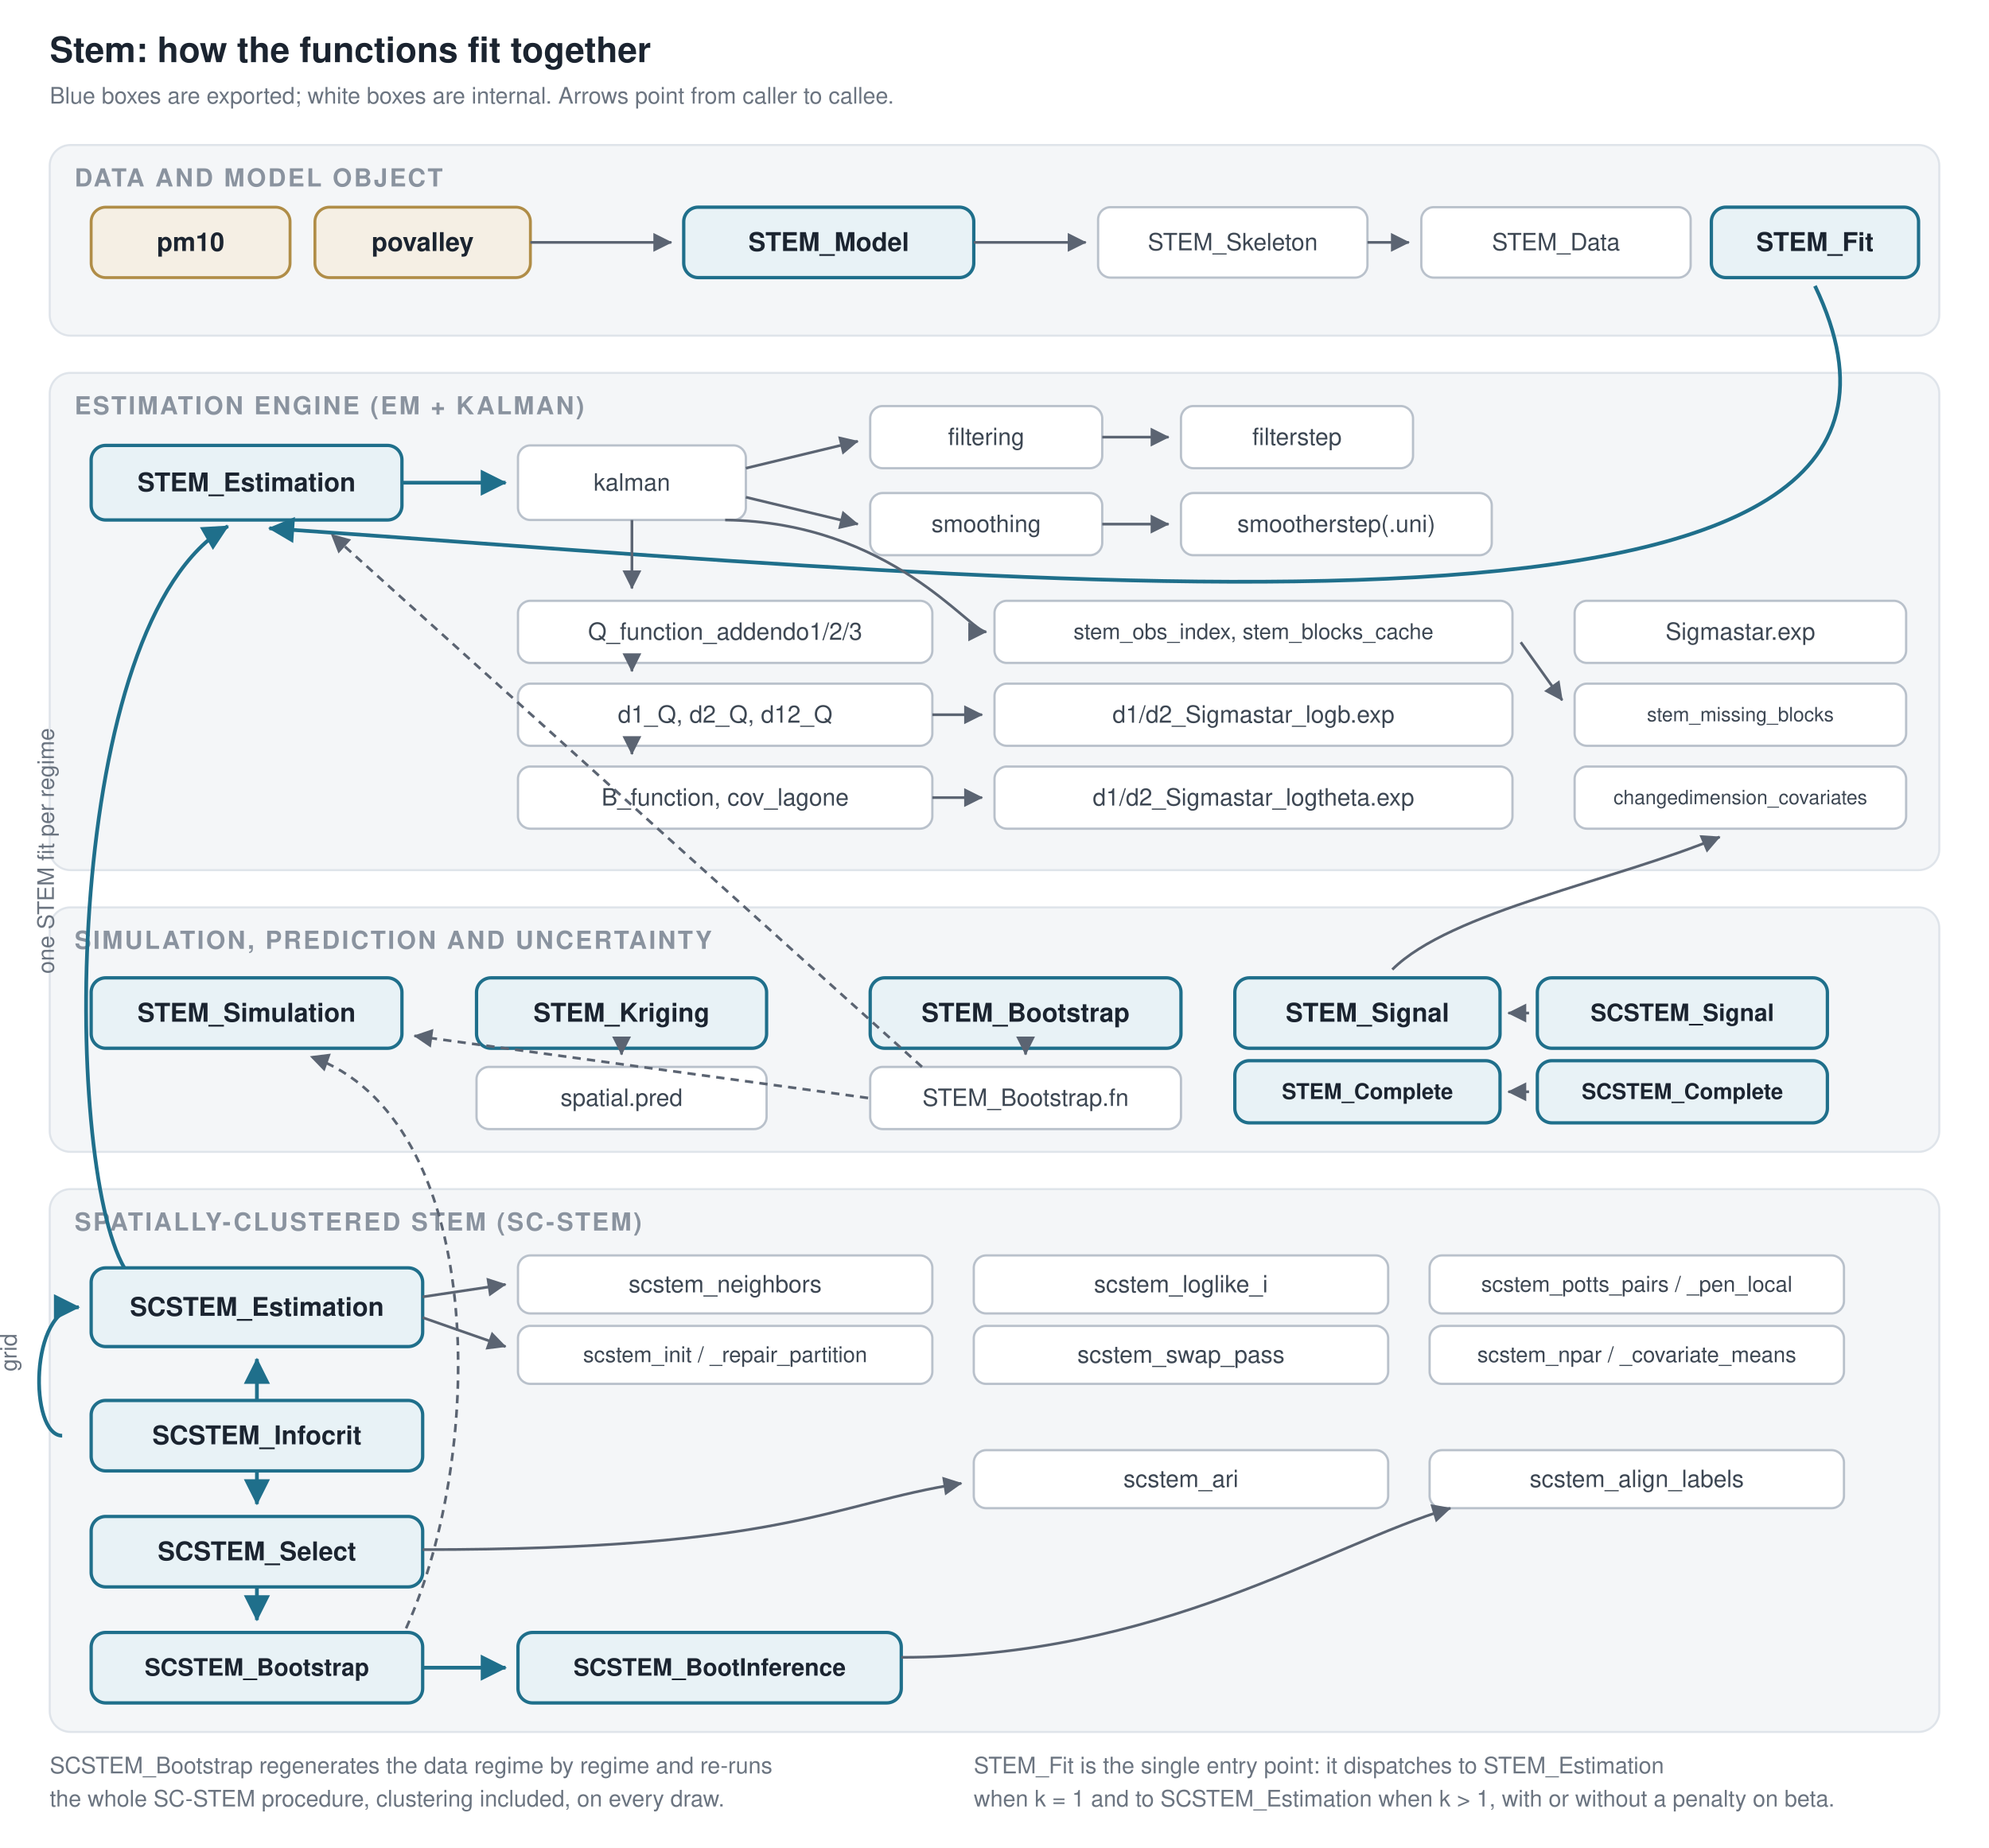
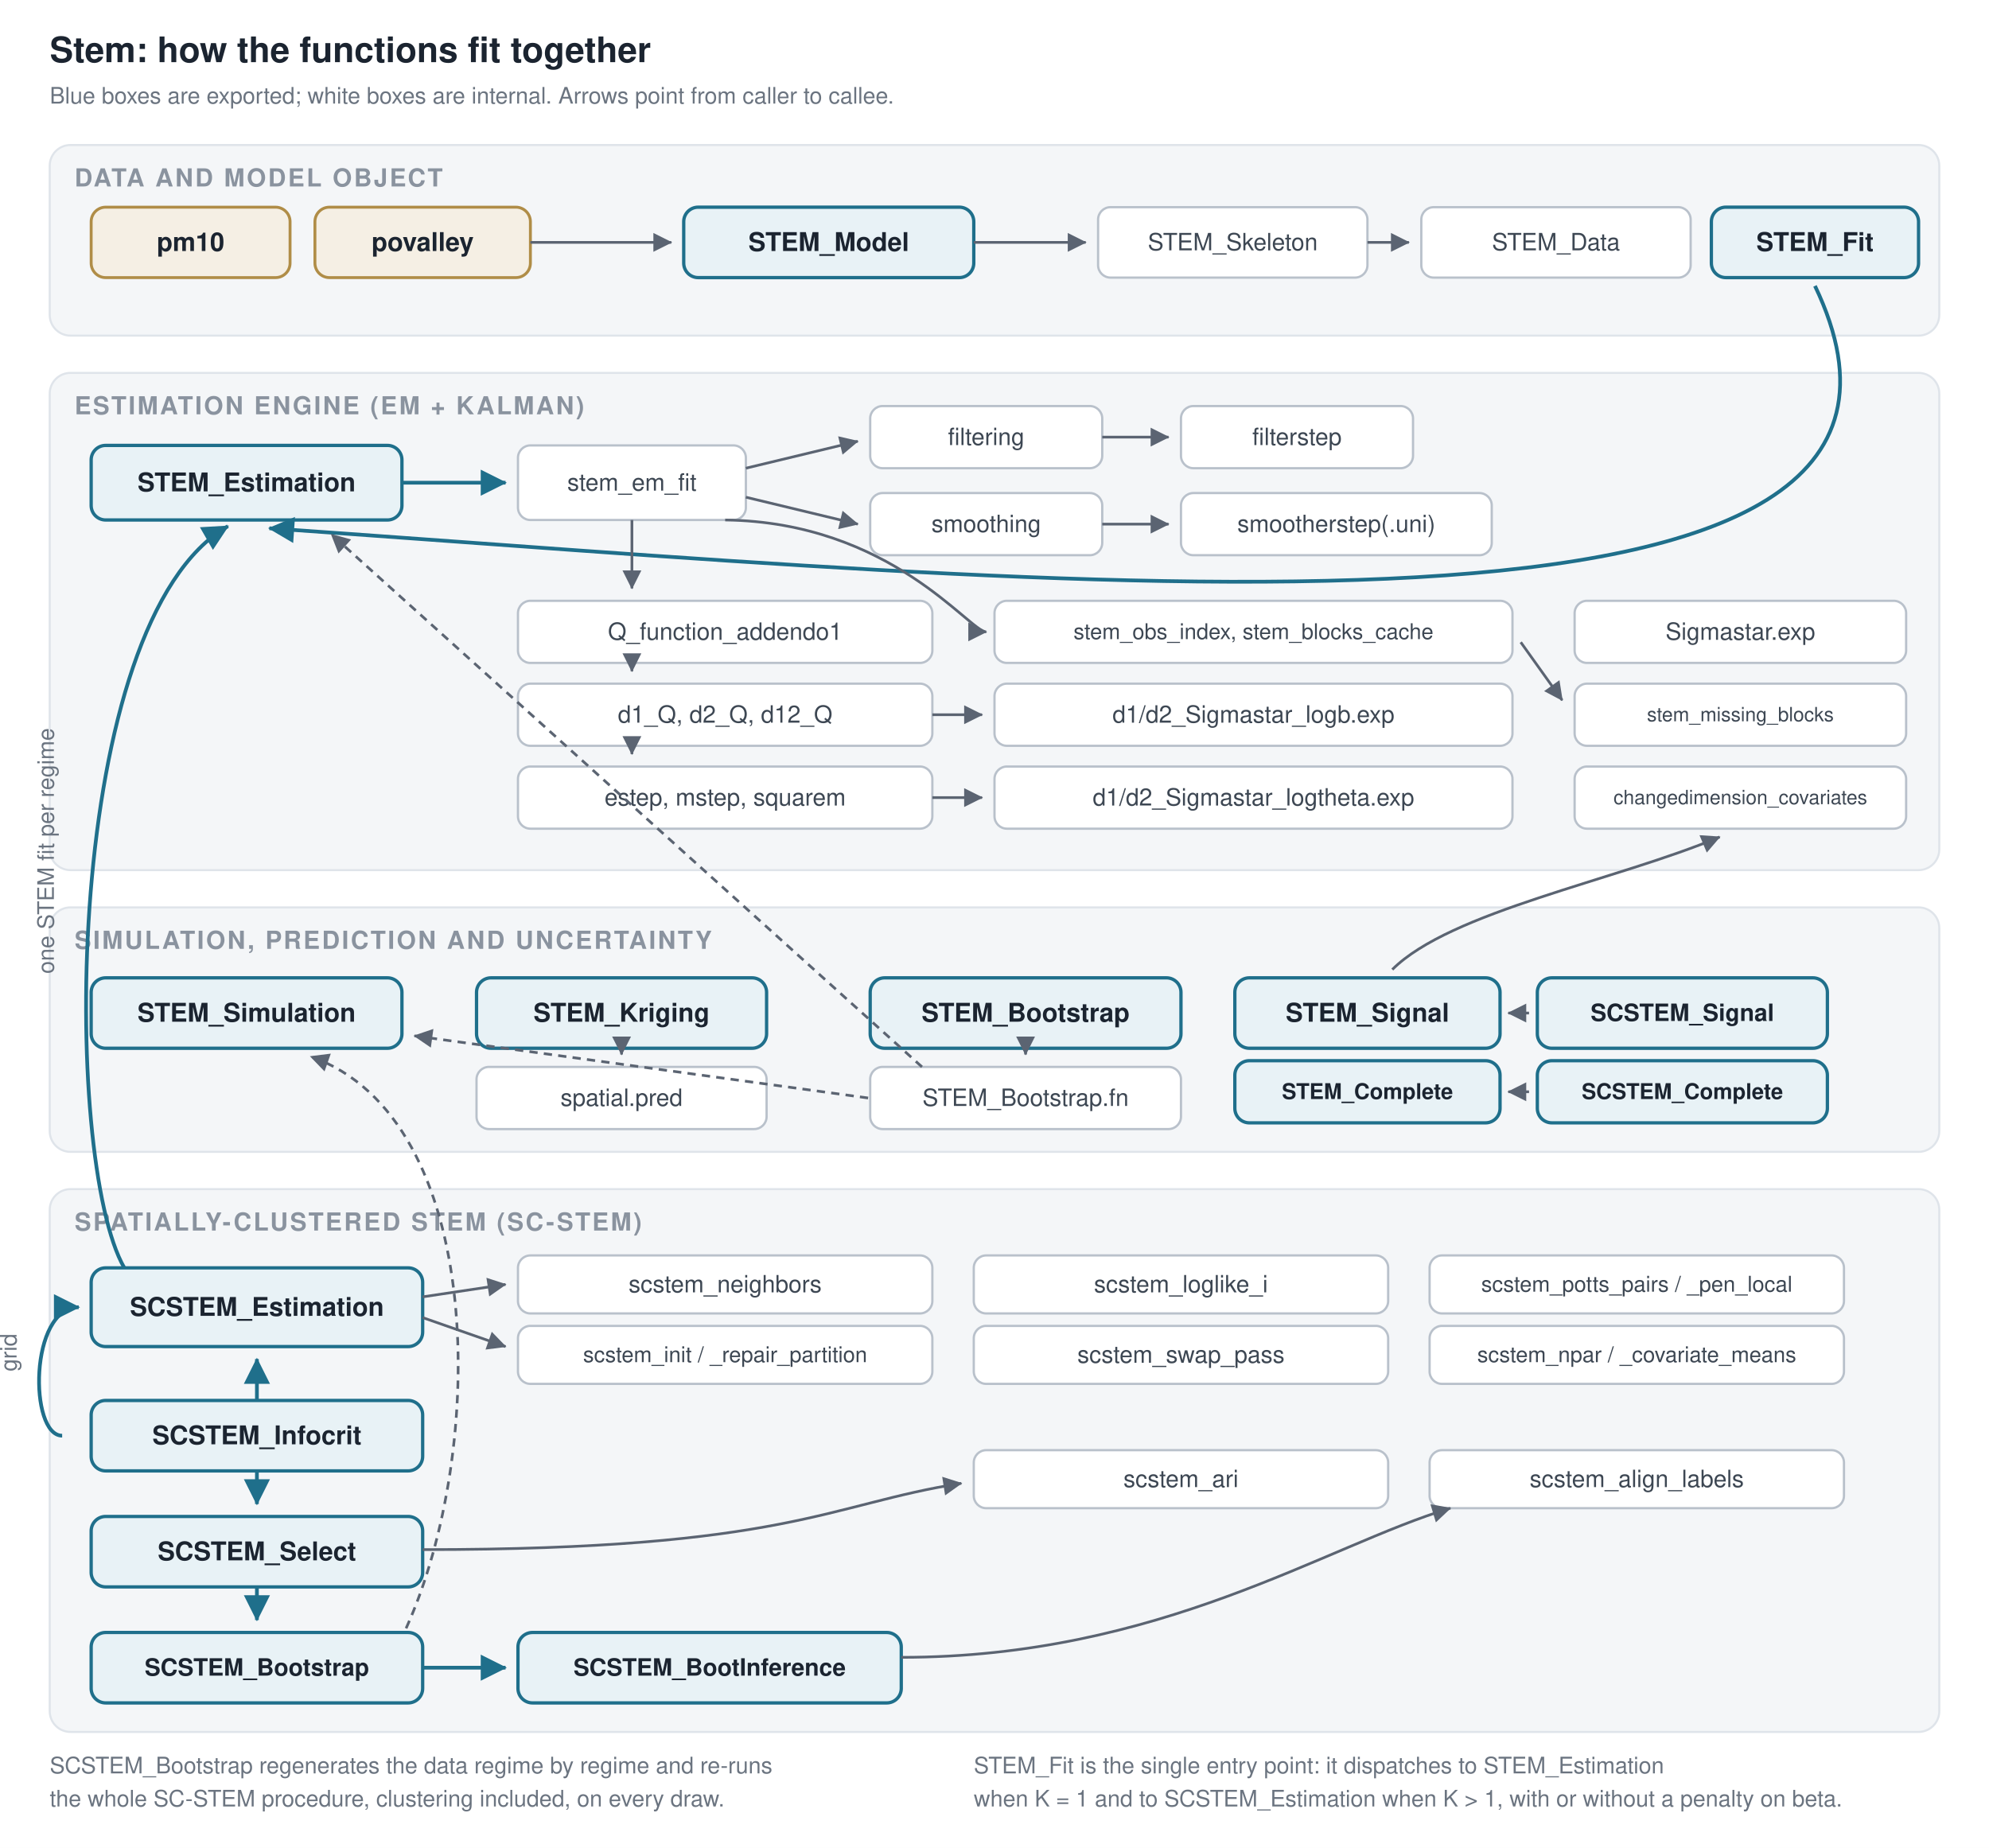
<svg xmlns="http://www.w3.org/2000/svg" viewBox="0 0 960 892" font-family="ui-sans-serif, system-ui, -apple-system, 'Segoe UI', Helvetica, Arial, sans-serif">
  <defs>
    <marker id="arrow" viewBox="0 0 10 10" refX="9.5" refY="5" markerWidth="7" markerHeight="7" orient="auto-start-reverse">
      <path d="M 0 0 L 10 5 L 0 10 z" fill="#5b6472" />
    </marker>
    <marker id="arrowAccent" viewBox="0 0 10 10" refX="9.5" refY="5" markerWidth="7" markerHeight="7" orient="auto-start-reverse">
      <path d="M 0 0 L 10 5 L 0 10 z" fill="#1f6f8b" />
    </marker>
    <style>
      .band     { fill:#f4f6f8; stroke:#dfe4ea; stroke-width:1; rx:10; }
      .bandlab  { font-size:12px; font-weight:600; fill:#8a939f; letter-spacing:.08em; }
      .exported { fill:#e8f2f6; stroke:#1f6f8b; stroke-width:1.6; rx:7; }
      .internal { fill:#ffffff; stroke:#b9c1cb; stroke-width:1.1; rx:6; }
      .dataset  { fill:#f5efe4; stroke:#b08d47; stroke-width:1.4; rx:7; }
      .edge     { stroke:#5b6472; stroke-width:1.3; fill:none; marker-end:url(#arrow); }
      .edgeA    { stroke:#1f6f8b; stroke-width:1.8; fill:none; marker-end:url(#arrowAccent); }
      .note     { font-size:11px; fill:#6b7480; }
    </style>
  </defs>
  <rect width="960" height="892" fill="#ffffff" />
  <text x="24" y="30" font-size="17" font-weight="700" fill="#1b2430">Stem: how the functions fit together</text>
  <text x="24" y="50" font-size="11" fill="#6b7480">Blue boxes are exported; white boxes are internal. Arrows point from caller to callee.</text>
  <rect class="band" x="24" y="70" width="912" height="92" />
  <text x="36" y="90" class="bandlab">DATA AND MODEL OBJECT</text>
  <rect class="band" x="24" y="180" width="912" height="240" />
  <text x="36" y="200" class="bandlab">ESTIMATION ENGINE (EM + KALMAN)</text>
  <rect class="band" x="24" y="438" width="912" height="118" />
  <text x="36" y="458" class="bandlab">SIMULATION, PREDICTION AND UNCERTAINTY</text>
  <rect class="band" x="24" y="574" width="912" height="262" />
  <text x="36" y="594" class="bandlab">SPATIALLY-CLUSTERED STEM (SC-STEM)</text>
  <rect class="dataset" x="44" y="100" width="96" height="34" />
  <text x="92" y="121.17" text-anchor="middle" font-size="12.5" font-weight="600" fill="#1b2430">pm10</text>
  <rect class="dataset" x="152" y="100" width="104" height="34" />
  <text x="204" y="121.17" text-anchor="middle" font-size="12.5" font-weight="600" fill="#1b2430">povalley</text>
  <rect class="exported" x="330" y="100" width="140" height="34" />
  <text x="400" y="121.17" text-anchor="middle" font-size="12.5" font-weight="600" fill="#1b2430">STEM_Model</text>
  <rect class="internal" x="530" y="100" width="130" height="34" />
  <text x="595" y="120.83" text-anchor="middle" font-size="11.5" fill="#3d4753">STEM_Skeleton</text>
  <rect class="internal" x="686" y="100" width="130" height="34" />
  <text x="751" y="120.83" text-anchor="middle" font-size="11.5" fill="#3d4753">STEM_Data</text>
  <rect class="exported" x="826" y="100" width="100" height="34" />
  <text x="876" y="121.17" text-anchor="middle" font-size="12.5" font-weight="600" fill="#1b2430">STEM_Fit</text>
  <rect class="exported" x="44" y="215" width="150" height="36" />
  <text x="119" y="237.17" text-anchor="middle" font-size="12.5" font-weight="600" fill="#1b2430">STEM_Estimation</text>
  <rect class="internal" x="250" y="215" width="110" height="36" />
-   <text x="305" y="236.83" text-anchor="middle" font-size="11.5" fill="#3d4753">kalman</text>
+   <text x="305" y="236.83" text-anchor="middle" font-size="11.5" fill="#3d4753">stem_em_fit</text>
  <rect class="internal" x="420" y="196" width="112" height="30" />
  <text x="476" y="214.83" text-anchor="middle" font-size="11.5" fill="#3d4753">filtering</text>
  <rect class="internal" x="570" y="196" width="112" height="30" />
  <text x="626" y="214.83" text-anchor="middle" font-size="11.5" fill="#3d4753">filterstep</text>
  <rect class="internal" x="420" y="238" width="112" height="30" />
  <text x="476" y="256.83" text-anchor="middle" font-size="11.5" fill="#3d4753">smoothing</text>
  <rect class="internal" x="570" y="238" width="150" height="30" />
  <text x="645" y="256.83" text-anchor="middle" font-size="11.5" fill="#3d4753">smootherstep(.uni)</text>
  <rect class="internal" x="250" y="290" width="200" height="30" />
-   <text x="350" y="308.83" text-anchor="middle" font-size="11.5" fill="#3d4753">Q_function_addendo1/2/3</text>
+   <text x="350" y="308.83" text-anchor="middle" font-size="11.5" fill="#3d4753">Q_function_addendo1</text>
  <rect class="internal" x="250" y="330" width="200" height="30" />
  <text x="350" y="348.83" text-anchor="middle" font-size="11.5" fill="#3d4753">d1_Q, d2_Q, d12_Q</text>
  <rect class="internal" x="250" y="370" width="200" height="30" />
-   <text x="350" y="388.83" text-anchor="middle" font-size="11.5" fill="#3d4753">B_function, cov_lagone</text>
+   <text x="350" y="388.83" text-anchor="middle" font-size="11.5" fill="#3d4753">estep, mstep, squarem</text>
  <rect class="internal" x="480" y="290" width="250" height="30" />
  <text x="605" y="308.5" text-anchor="middle" font-size="10.5" fill="#3d4753">stem_obs_index, stem_blocks_cache</text>
  <rect class="internal" x="480" y="330" width="250" height="30" />
  <text x="605" y="348.83" text-anchor="middle" font-size="11.5" fill="#3d4753">d1/d2_Sigmastar_logb.exp</text>
  <rect class="internal" x="480" y="370" width="250" height="30" />
  <text x="605" y="388.83" text-anchor="middle" font-size="11.5" fill="#3d4753">d1/d2_Sigmastar_logtheta.exp</text>
  <rect class="internal" x="760" y="290" width="160" height="30" />
  <text x="840" y="308.83" text-anchor="middle" font-size="11.5" fill="#3d4753">Sigmastar.exp</text>
  <rect class="internal" x="760" y="330" width="160" height="30" />
  <text x="840" y="348.17" text-anchor="middle" font-size="9.5" fill="#3d4753">stem_missing_blocks</text>
  <rect class="internal" x="760" y="370" width="160" height="30" />
  <text x="840" y="388.17" text-anchor="middle" font-size="9.5" fill="#3d4753">changedimension_covariates</text>
  <rect class="exported" x="44" y="472" width="150" height="34" />
  <text x="119" y="493.17" text-anchor="middle" font-size="12.5" font-weight="600" fill="#1b2430">STEM_Simulation</text>
  <rect class="exported" x="230" y="472" width="140" height="34" />
  <text x="300" y="493.17" text-anchor="middle" font-size="12.5" font-weight="600" fill="#1b2430">STEM_Kriging</text>
  <rect class="internal" x="230" y="515" width="140" height="30" />
  <text x="300" y="533.83" text-anchor="middle" font-size="11.5" fill="#3d4753">spatial.pred</text>
  <rect class="exported" x="420" y="472" width="150" height="34" />
  <text x="495" y="493.17" text-anchor="middle" font-size="12.5" font-weight="600" fill="#1b2430">STEM_Bootstrap</text>
  <rect class="internal" x="420" y="515" width="150" height="30" />
  <text x="495" y="533.83" text-anchor="middle" font-size="11.5" fill="#3d4753">STEM_Bootstrap.fn</text>
  <rect class="exported" x="596" y="472" width="128" height="34" />
  <text x="660" y="493.17" text-anchor="middle" font-size="12.5" font-weight="600" fill="#1b2430">STEM_Signal</text>
  <rect class="exported" x="596" y="512" width="128" height="30" />
  <text x="660" y="530.5" text-anchor="middle" font-size="10.5" font-weight="600" fill="#1b2430">STEM_Complete</text>
  <rect class="exported" x="742" y="472" width="140" height="34" />
  <text x="812" y="492.83" text-anchor="middle" font-size="11.5" font-weight="600" fill="#1b2430">SCSTEM_Signal</text>
  <rect class="exported" x="742" y="512" width="140" height="30" />
  <text x="812" y="530.5" text-anchor="middle" font-size="10.5" font-weight="600" fill="#1b2430">SCSTEM_Complete</text>
  <rect class="exported" x="44" y="612" width="160" height="38" />
  <text x="124" y="635.17" text-anchor="middle" font-size="12.5" font-weight="600" fill="#1b2430">SCSTEM_Estimation</text>
  <rect class="exported" x="44" y="676" width="160" height="34" />
  <text x="124" y="697.17" text-anchor="middle" font-size="12.5" font-weight="600" fill="#1b2430">SCSTEM_Infocrit</text>
  <rect class="exported" x="44" y="732" width="160" height="34" />
  <text x="124" y="753.17" text-anchor="middle" font-size="12.5" font-weight="600" fill="#1b2430">SCSTEM_Select</text>
  <rect class="exported" x="44" y="788" width="160" height="34" />
  <text x="124" y="808.83" text-anchor="middle" font-size="11.5" font-weight="600" fill="#1b2430">SCSTEM_Bootstrap</text>
  <rect class="exported" x="250" y="788" width="185" height="34" />
  <text x="342.5" y="808.83" text-anchor="middle" font-size="11.5" font-weight="600" fill="#1b2430">SCSTEM_BootInference</text>
  <rect class="internal" x="250" y="606" width="200" height="28" />
  <text x="350" y="623.83" text-anchor="middle" font-size="11.5" fill="#3d4753">scstem_neighbors</text>
  <rect class="internal" x="250" y="640" width="200" height="28" />
  <text x="350" y="657.5" text-anchor="middle" font-size="10.5" fill="#3d4753">scstem_init / _repair_partition</text>
  <rect class="internal" x="470" y="606" width="200" height="28" />
  <text x="570" y="623.83" text-anchor="middle" font-size="11.5" fill="#3d4753">scstem_loglike_i</text>
  <rect class="internal" x="470" y="640" width="200" height="28" />
  <text x="570" y="657.83" text-anchor="middle" font-size="11.5" fill="#3d4753">scstem_swap_pass</text>
  <rect class="internal" x="690" y="606" width="200" height="28" />
  <text x="790" y="623.5" text-anchor="middle" font-size="10.5" fill="#3d4753">scstem_potts_pairs / _pen_local</text>
  <rect class="internal" x="690" y="640" width="200" height="28" />
  <text x="790" y="657.5" text-anchor="middle" font-size="10.5" fill="#3d4753">scstem_npar / _covariate_means</text>
  <rect class="internal" x="470" y="700" width="200" height="28" />
  <text x="570" y="717.83" text-anchor="middle" font-size="11.5" fill="#3d4753">scstem_ari</text>
  <rect class="internal" x="690" y="700" width="200" height="28" />
  <text x="790" y="717.83" text-anchor="middle" font-size="11.5" fill="#3d4753">scstem_align_labels</text>
  <path class="edge" d="M 256 117 L 324 117" />
  <path class="edge" d="M 470 117 L 524 117" />
  <path class="edge" d="M 660 117 L 680 117" />
  <path class="edgeA" d="M 876 138 C 968 330 520 282 130 255" />
  <path class="edgeA" d="M 194 233 L 244 233" />
  <path class="edge" d="M 360 226 L 414 213" />
  <path class="edge" d="M 532 211 L 564 211" />
  <path class="edge" d="M 360 240 L 414 253" />
  <path class="edge" d="M 532 253 L 564 253" />
  <path class="edge" d="M 305 251 L 305 284" />
  <path class="edge" d="M 305 320 L 305 324" />
  <path class="edge" d="M 305 360 L 305 364" />
  <path class="edge" d="M 450 345 L 474 345" />
  <path class="edge" d="M 450 385 L 474 385" />
  <path class="edge" d="M 350 251 C 430 252 468 305 476 305" />
  <path class="edge" d="M 734 310 L 754 338" />
  <path class="edge" d="M 300 506 L 300 509" />
  <path class="edge" d="M 495 506 L 495 509" />
  <path class="edge" d="M 738 489 L 728 489" />
  <path class="edge" d="M 738 527 L 728 527" />
  <path class="edge" d="M 672 468 C 700 440 780 425 830 404" />
  <path class="edge" d="M 419 530 L 200 500" stroke-dasharray="4 3" />
  <path class="edge" d="M 445 515 L 160 258" stroke-dasharray="4 3" />
  <path class="edgeA" d="M 124 710 L 124 726" />
  <path class="edgeA" d="M 124 766 L 124 782" />
  <path class="edgeA" d="M 204 805 L 244 805" />
  <path class="edgeA" d="M 124 676 L 124 656" />
  <path class="edgeA" d="M 30 693 C 14 693 14 631 38 631" />
  <path class="edge" d="M 204 626 L 244 620" />
  <path class="edge" d="M 204 636 L 244 650" />
  <path class="edge" d="M 204 748 C 380 748 400 726 464 716" />
  <path class="edge" d="M 435 800 C 560 800 640 746 700 728" />
  <path class="edgeA" d="M 60 612 C 30 560 30 300 110 254" />
  <path class="edge" d="M 196 786 C 235 700 235 540 150 510" stroke-dasharray="4 3" />
  <text x="8" y="662" class="note" transform="rotate(-90 8 662)">grid</text>
  <text x="26" y="470" class="note" transform="rotate(-90 26 470)">one STEM fit per regime</text>
  <text x="24" y="856" class="note">SCSTEM_Bootstrap regenerates the data regime by regime and re-runs</text>
  <text x="24" y="872" class="note">the whole SC-STEM procedure, clustering included, on every draw.</text>
  <text x="470" y="856" class="note">STEM_Fit is the single entry point: it dispatches to STEM_Estimation</text>
-   <text x="470" y="872" class="note">when k = 1 and to SCSTEM_Estimation when k &gt; 1, with or without a penalty on beta.</text>
+   <text x="470" y="872" class="note">when K = 1 and to SCSTEM_Estimation when K &gt; 1, with or without a penalty on beta.</text>
</svg>
